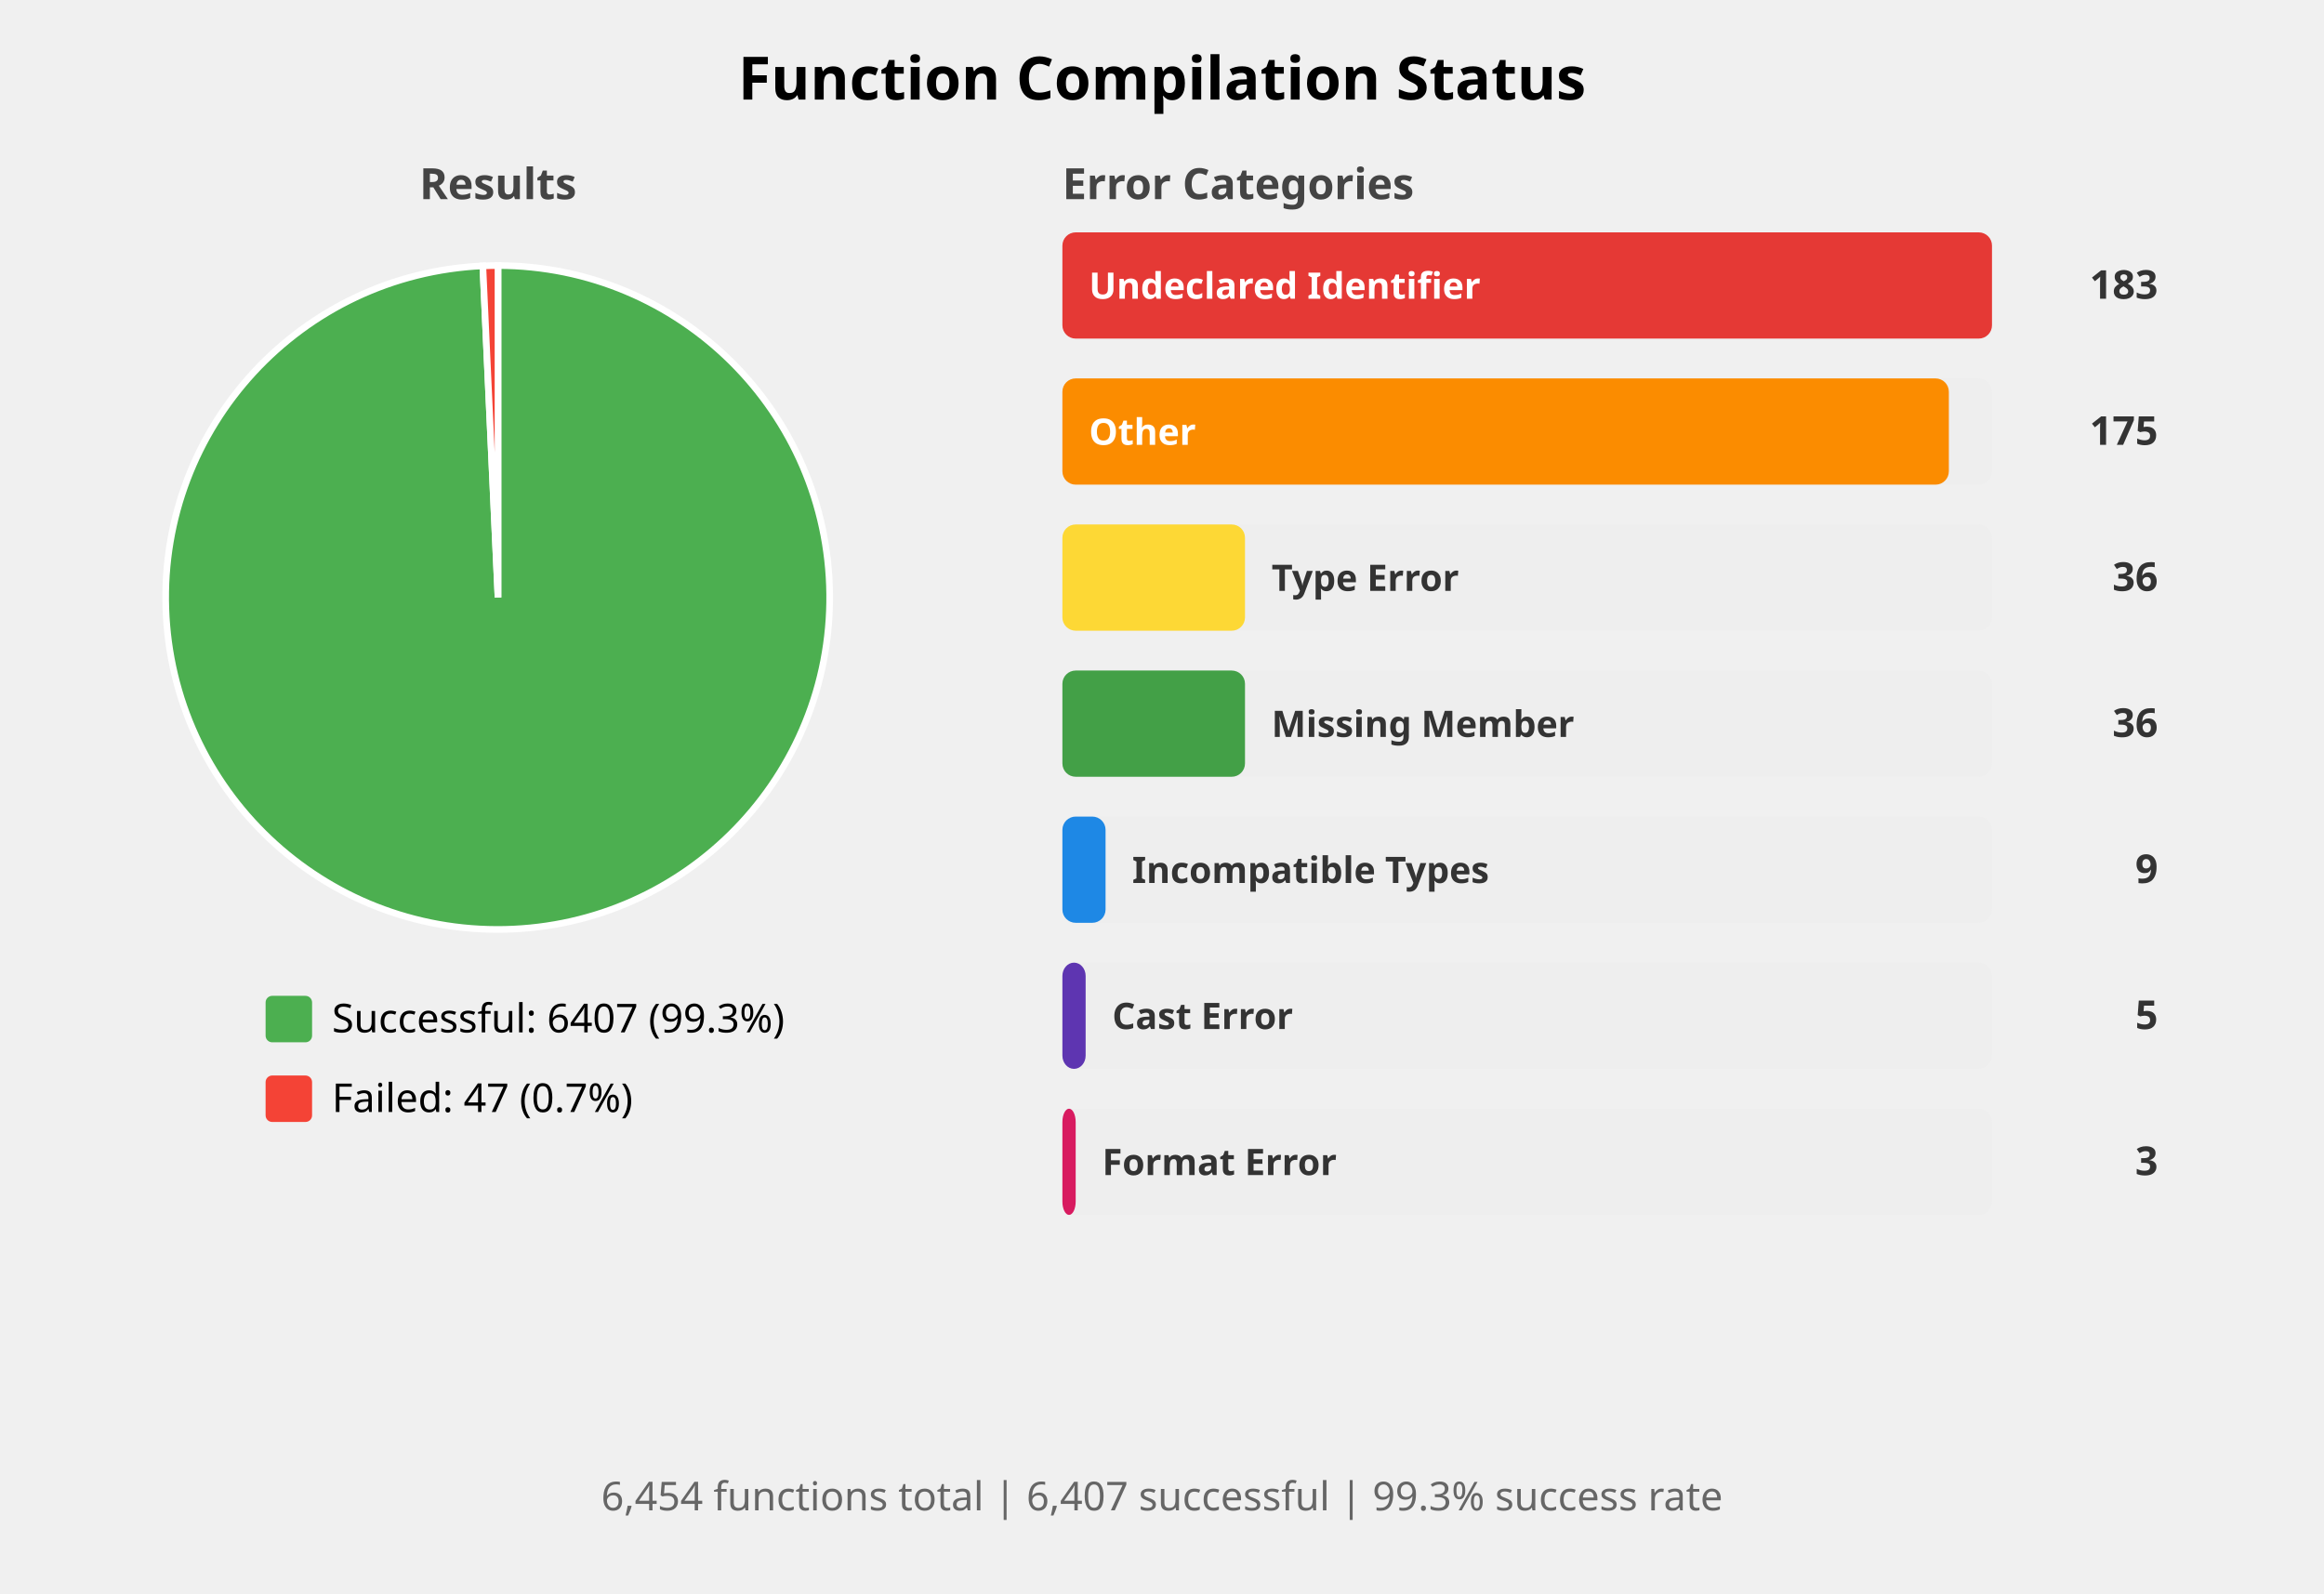
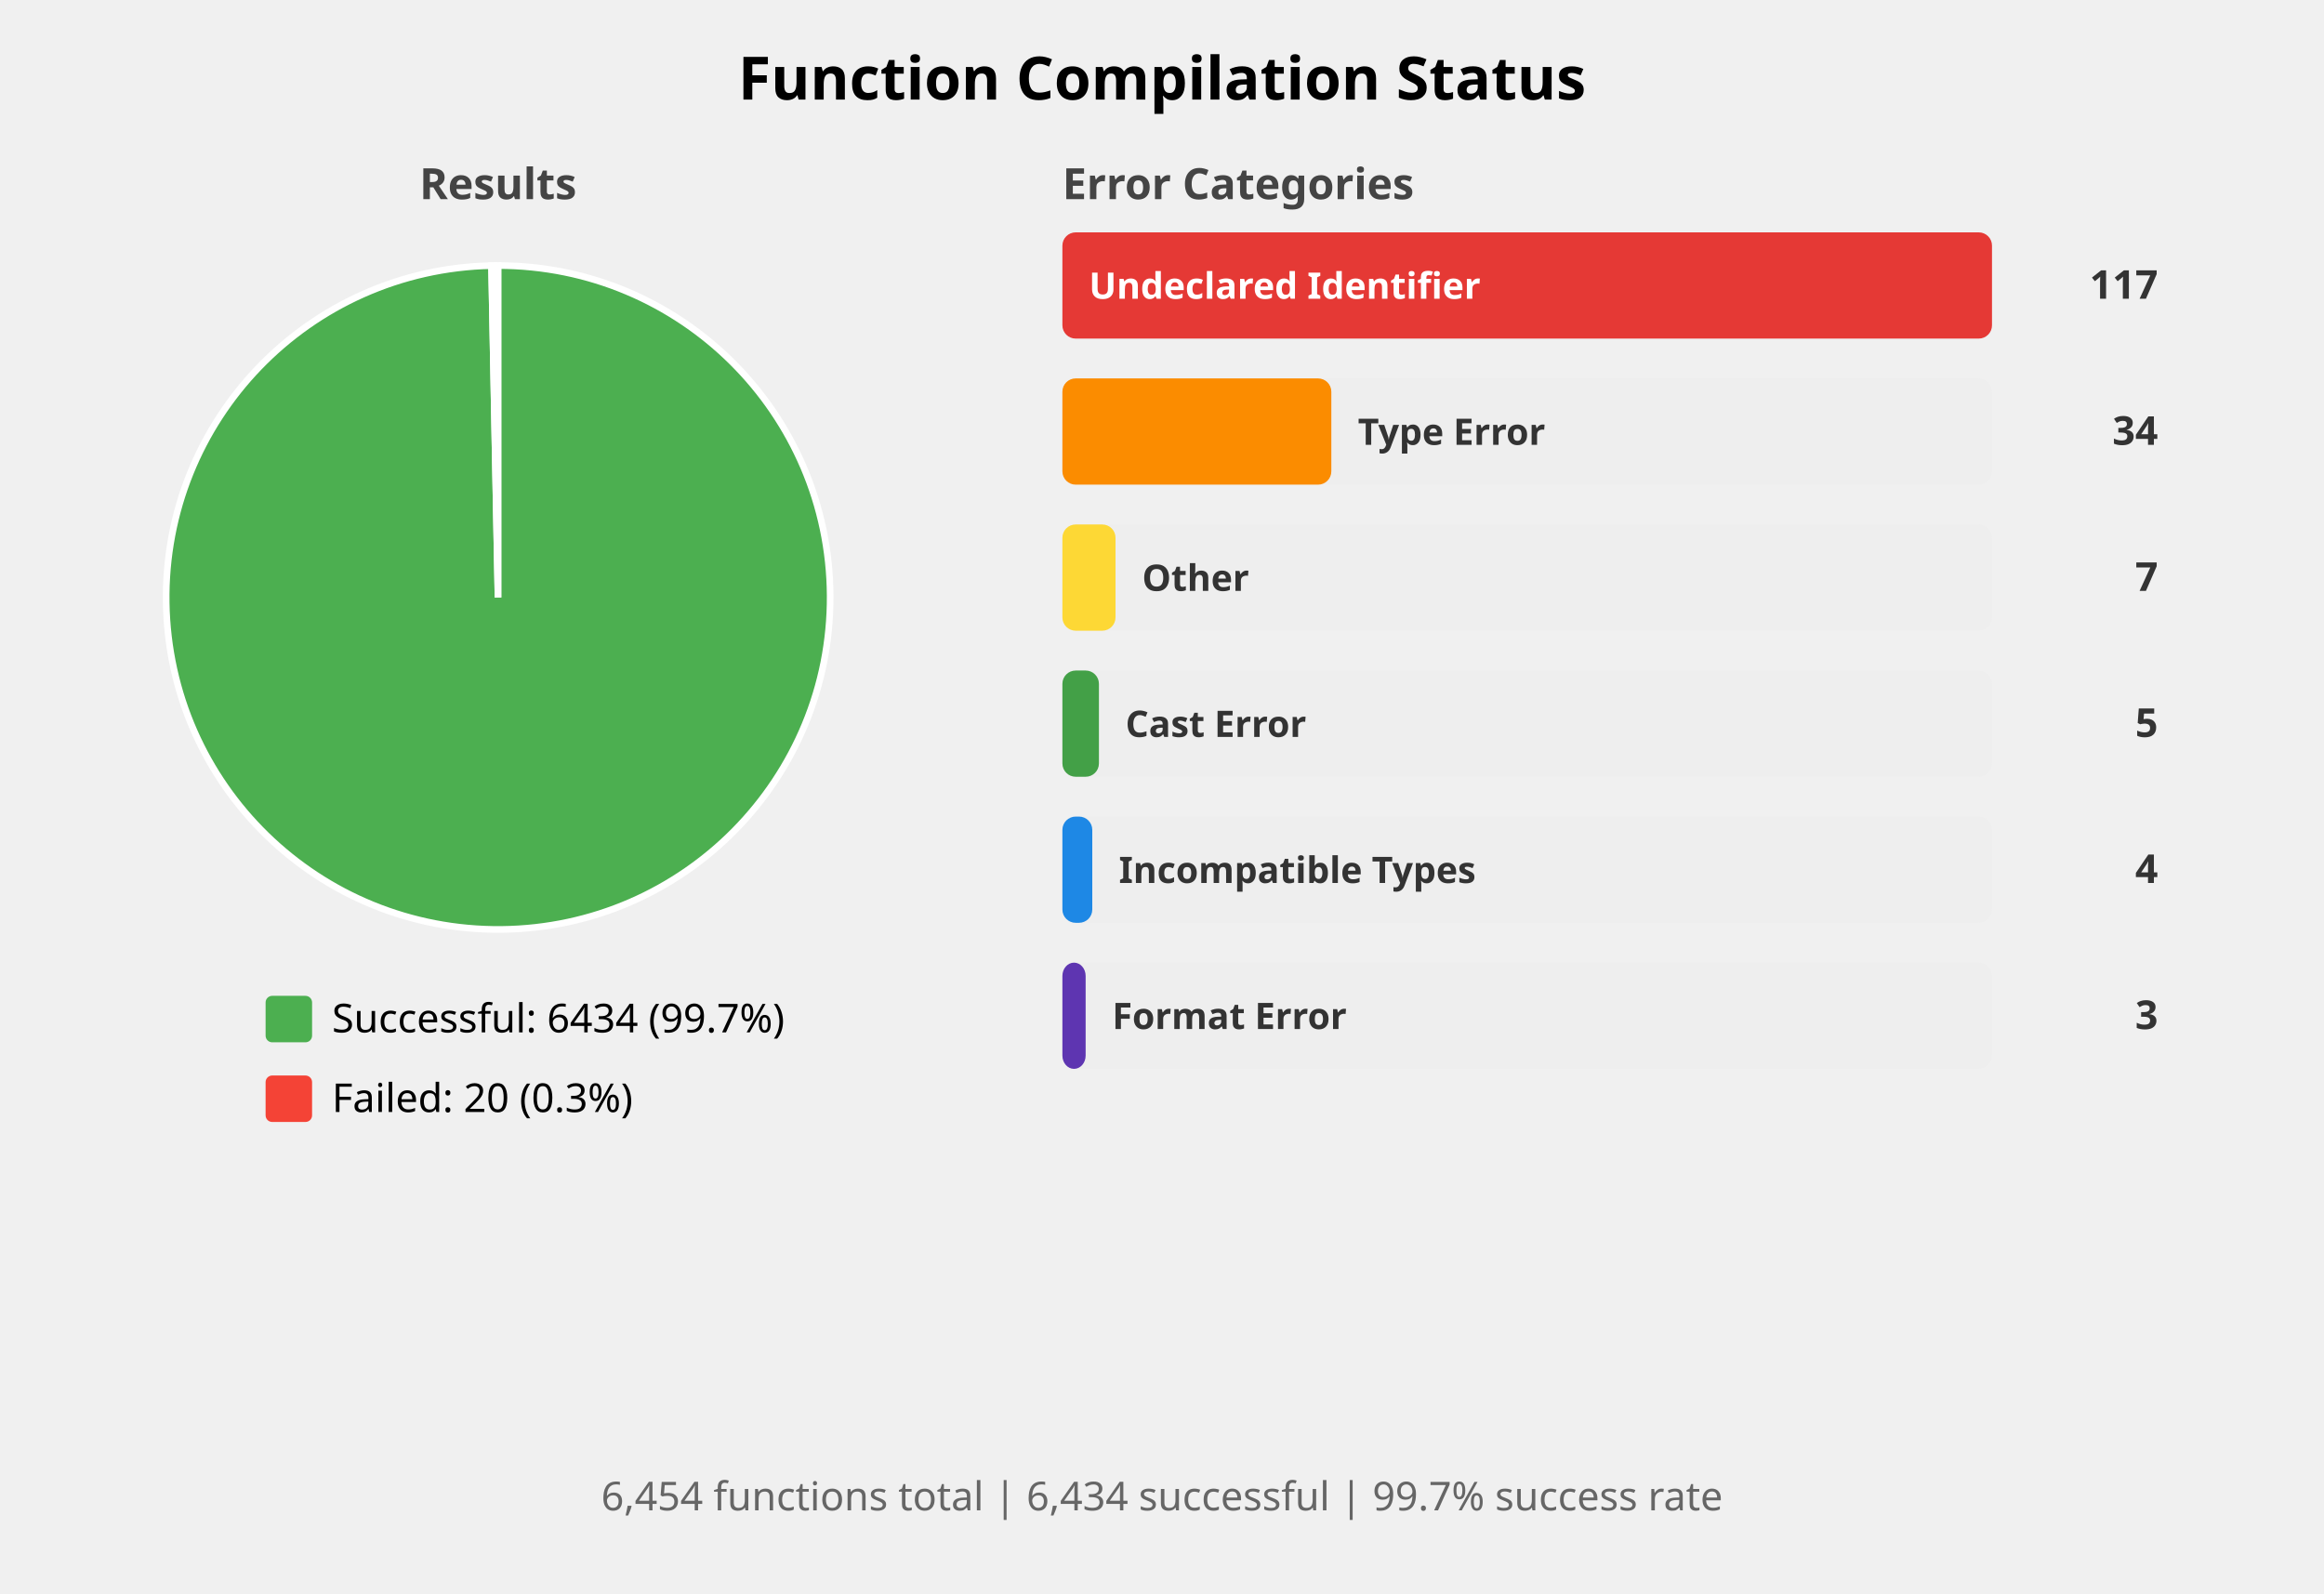
<svg xmlns="http://www.w3.org/2000/svg" width="700" height="480" viewBox="0 0 700 480">
  <style>
    .title { font: bold 18px sans-serif; }
    .subtitle { font: bold 13px sans-serif; fill: #444; }
    .label { font: 12px sans-serif; }
    .bar-label { font: bold 11px sans-serif; fill: white; }
    .bar-label-dark { font: bold 11px sans-serif; fill: #333; }
    .count { font: bold 12px sans-serif; fill: #333; }
    .summary { font: 12px sans-serif; fill: #666; }
  </style>
  <rect width="100%%" height="100%%" fill="white" />
  <text x="350" y="30" class="title" text-anchor="middle">Function Compilation Status</text>
  <text x="150" y="60" class="subtitle" text-anchor="middle">Results</text>
-   <path d="M 150,180 L 150.00,80.00 A 100,100 0 1,1 145.43,80.10 Z" fill="#4CAF50" stroke="white" stroke-width="2" />
-   <path d="M 150,180 L 145.43,80.10 A 100,100 0 0,1 150.00,80.00 Z" fill="#F44336" stroke="white" stroke-width="2" />
+   <path d="M 150,180 L 150.00,80.00 A 100,100 0 1,1 148.05,80.02 Z" fill="#4CAF50" stroke="white" stroke-width="2" />
+   <path d="M 150,180 L 148.05,80.02 A 100,100 0 0,1 150.00,80.00 Z" fill="#F44336" stroke="white" stroke-width="2" />
  <rect x="80" y="300" width="14" height="14" fill="#4CAF50" rx="2" />
-   <text x="100" y="311" class="label">Successful: 6407 (99.3%)</text>
+   <text x="100" y="311" class="label">Successful: 6434 (99.7%)</text>
  <rect x="80" y="324" width="14" height="14" fill="#F44336" rx="2" />
-   <text x="100" y="335" class="label">Failed: 47 (0.7%)</text>
+   <text x="100" y="335" class="label">Failed: 20 (0.3%)</text>
  <text x="320" y="60" class="subtitle">Error Categories</text>
  <rect x="320" y="70" width="280" height="32" fill="#EEEEEE" rx="4" />
  <rect x="320" y="70" width="280" height="32" fill="#E53935" rx="4" />
  <text x="328" y="90" class="bar-label">Undeclared Identifier</text>
-   <text x="650" y="90" class="count" text-anchor="end">183</text>
+   <text x="650" y="90" class="count" text-anchor="end">117</text>
  <rect x="320" y="114" width="280" height="32" fill="#EEEEEE" rx="4" />
-   <rect x="320" y="114" width="267" height="32" fill="#FB8C00" rx="4" />
-   <text x="328" y="134" class="bar-label">Other</text>
-   <text x="650" y="134" class="count" text-anchor="end">175</text>
+   <rect x="320" y="114" width="81" height="32" fill="#FB8C00" rx="4" />
+   <text x="409" y="134" class="bar-label-dark">Type Error</text>
+   <text x="650" y="134" class="count" text-anchor="end">34</text>
  <rect x="320" y="158" width="280" height="32" fill="#EEEEEE" rx="4" />
-   <rect x="320" y="158" width="55" height="32" fill="#FDD835" rx="4" />
-   <text x="383" y="178" class="bar-label-dark">Type Error</text>
-   <text x="650" y="178" class="count" text-anchor="end">36</text>
+   <rect x="320" y="158" width="16" height="32" fill="#FDD835" rx="4" />
+   <text x="344" y="178" class="bar-label-dark">Other</text>
+   <text x="650" y="178" class="count" text-anchor="end">7</text>
  <rect x="320" y="202" width="280" height="32" fill="#EEEEEE" rx="4" />
-   <rect x="320" y="202" width="55" height="32" fill="#43A047" rx="4" />
-   <text x="383" y="222" class="bar-label-dark">Missing Member</text>
-   <text x="650" y="222" class="count" text-anchor="end">36</text>
+   <rect x="320" y="202" width="11" height="32" fill="#43A047" rx="4" />
+   <text x="339" y="222" class="bar-label-dark">Cast Error</text>
+   <text x="650" y="222" class="count" text-anchor="end">5</text>
  <rect x="320" y="246" width="280" height="32" fill="#EEEEEE" rx="4" />
-   <rect x="320" y="246" width="13" height="32" fill="#1E88E5" rx="4" />
-   <text x="341" y="266" class="bar-label-dark">Incompatible Types</text>
-   <text x="650" y="266" class="count" text-anchor="end">9</text>
+   <rect x="320" y="246" width="9" height="32" fill="#1E88E5" rx="4" />
+   <text x="337" y="266" class="bar-label-dark">Incompatible Types</text>
+   <text x="650" y="266" class="count" text-anchor="end">4</text>
  <rect x="320" y="290" width="280" height="32" fill="#EEEEEE" rx="4" />
  <rect x="320" y="290" width="7" height="32" fill="#5E35B1" rx="4" />
-   <text x="335" y="310" class="bar-label-dark">Cast Error</text>
-   <text x="650" y="310" class="count" text-anchor="end">5</text>
-   <rect x="320" y="334" width="280" height="32" fill="#EEEEEE" rx="4" />
-   <rect x="320" y="334" width="4" height="32" fill="#D81B60" rx="4" />
-   <text x="332" y="354" class="bar-label-dark">Format Error</text>
-   <text x="650" y="354" class="count" text-anchor="end">3</text>
+   <text x="335" y="310" class="bar-label-dark">Format Error</text>
+   <text x="650" y="310" class="count" text-anchor="end">3</text>
  <text x="350" y="455" class="summary" text-anchor="middle">
-     6,454 functions total | 6,407 successful | 99.3% success rate
+     6,454 functions total | 6,434 successful | 99.7% success rate
  </text>
</svg>
